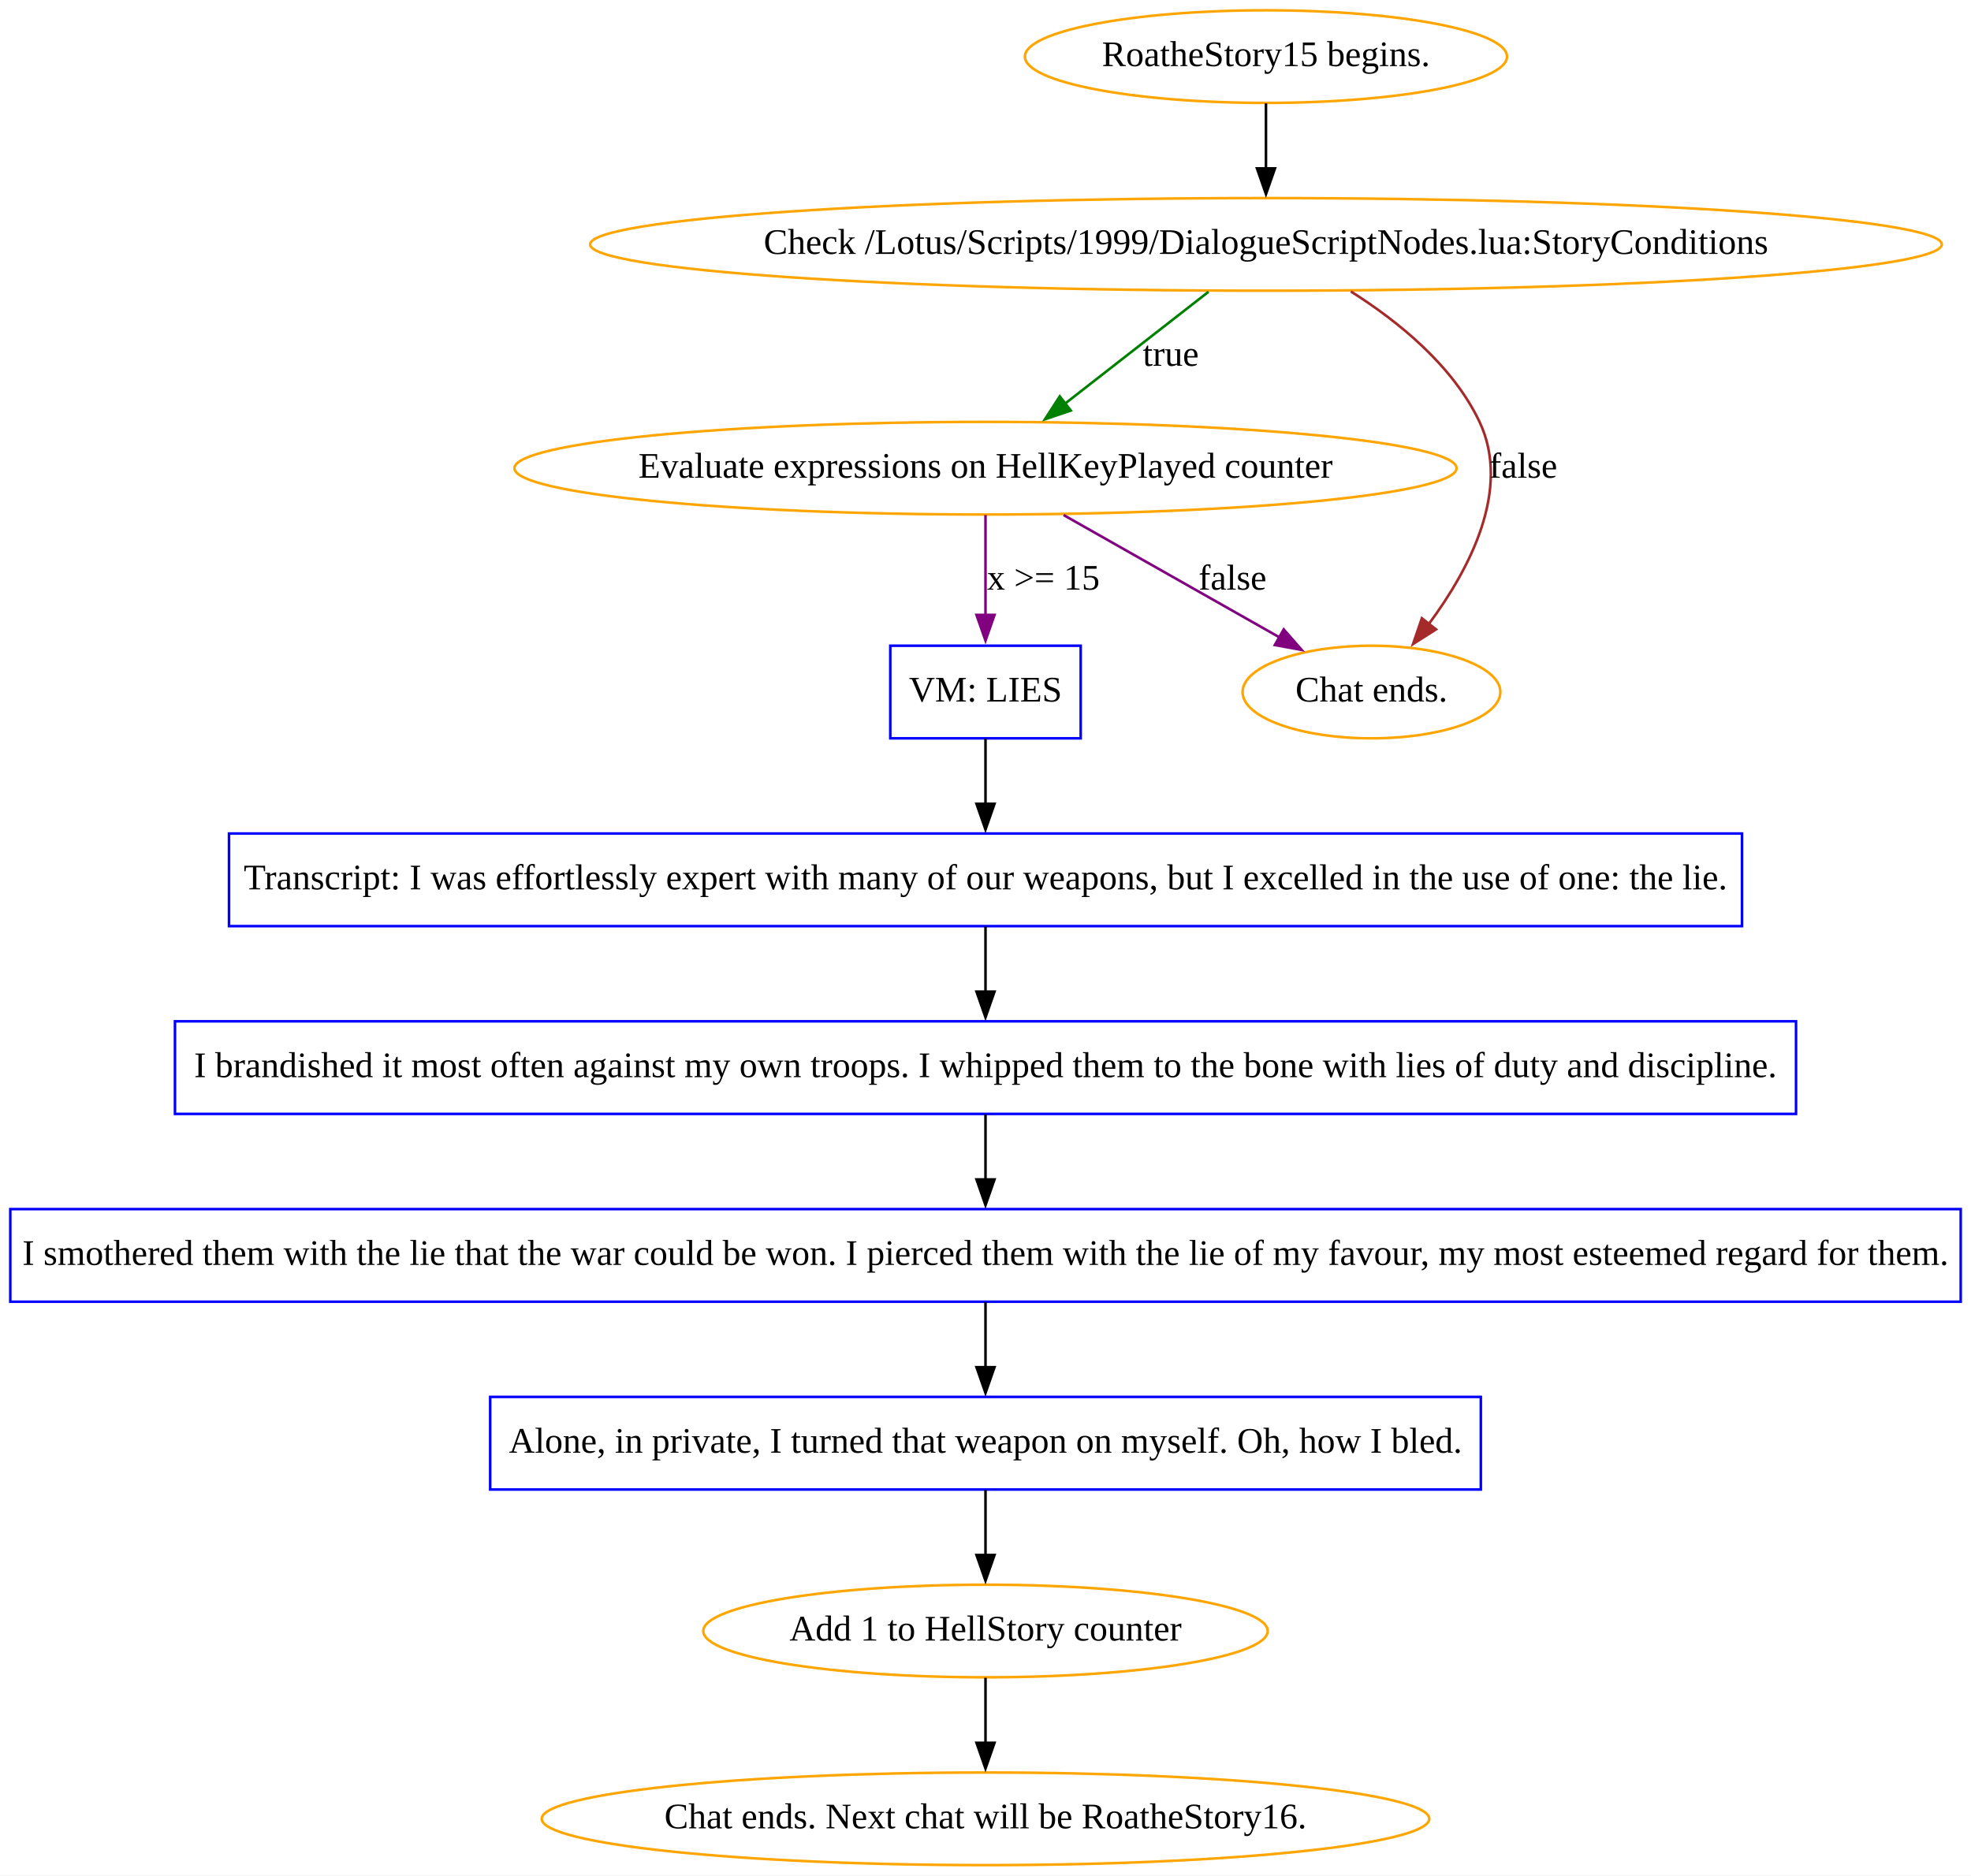
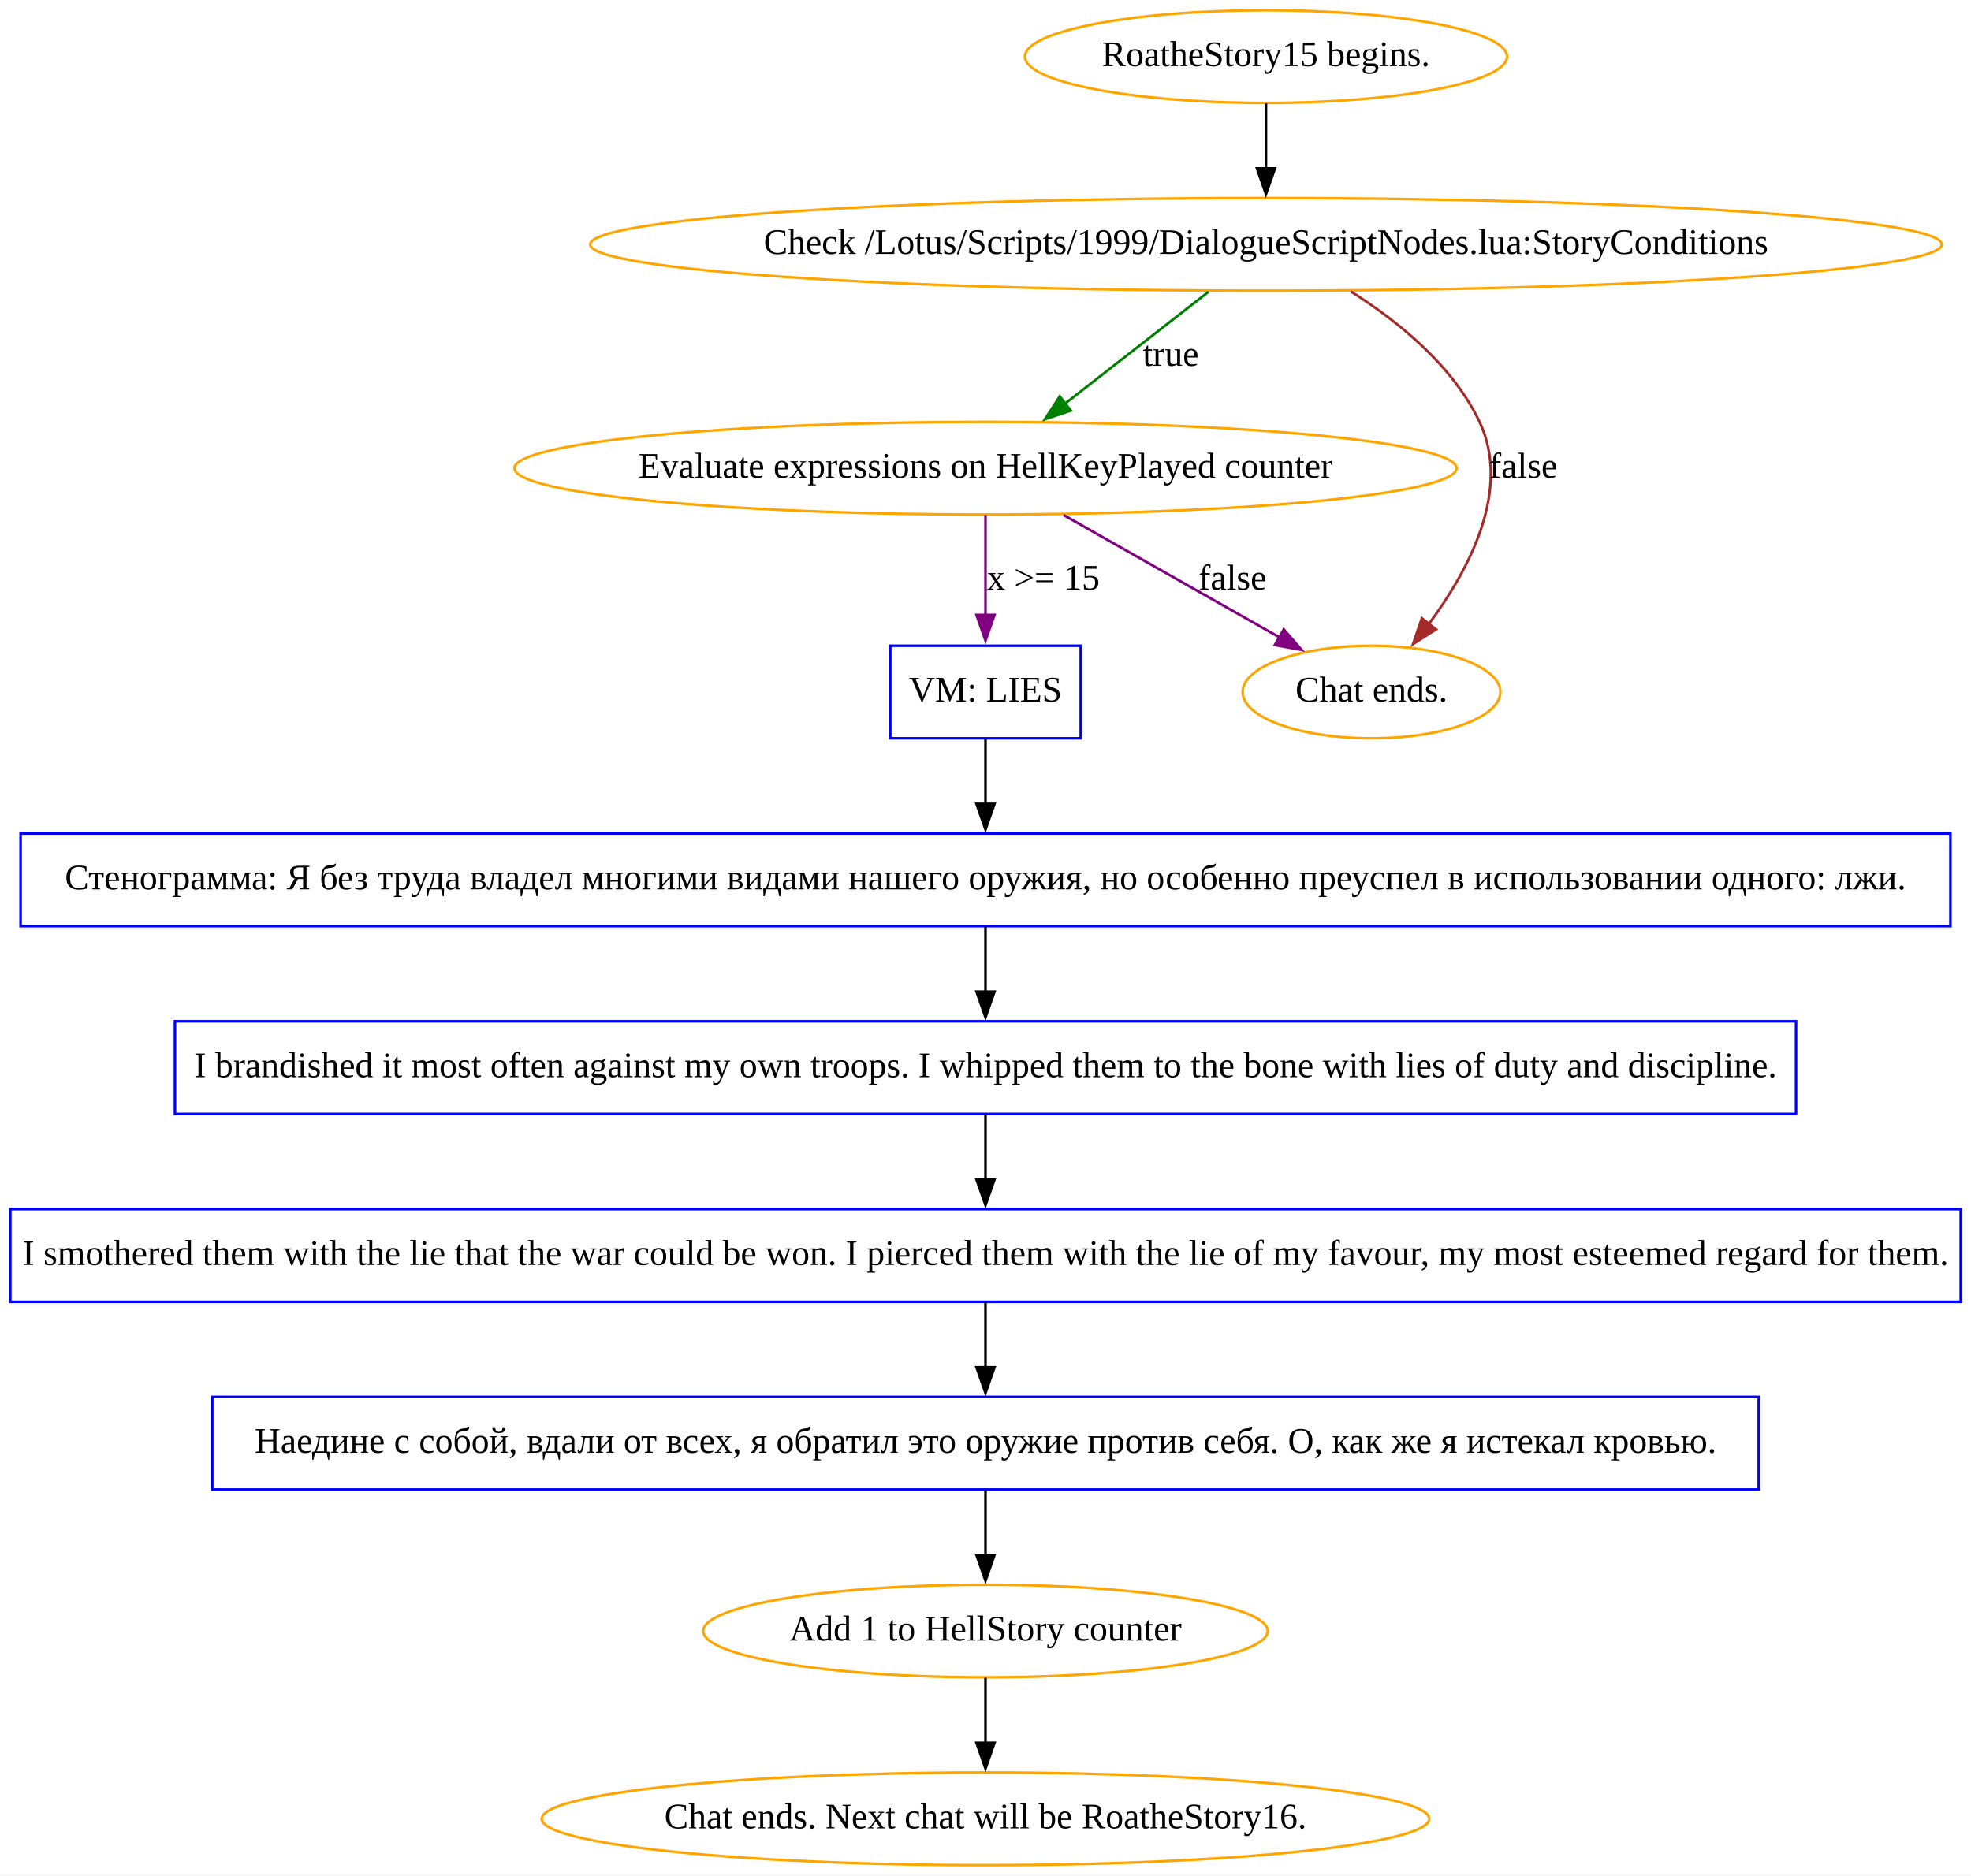
<svg xmlns="http://www.w3.org/2000/svg" width="766pt" height="729pt" viewBox="0.00 0.00 766.00 729.00">
  <g id="graph0" class="graph" transform="scale(1 1) rotate(0) translate(4 725)">
    <polygon fill="white" stroke="none" points="-4,4 -4,-725 762,-725 762,4 -4,4" />
    <g id="node1" class="node">
      <ellipse fill="none" stroke="orange" cx="488" cy="-703" rx="93.68" ry="18" />
      <text text-anchor="middle" x="488" y="-699.3" font-family="Times New Roman,serif" font-size="14.00">RoatheStory15 begins.</text>
    </g>
    <g id="node2" class="node">
      <ellipse fill="none" stroke="orange" cx="488" cy="-630" rx="262.65" ry="18" />
      <text text-anchor="middle" x="488" y="-626.3" font-family="Times New Roman,serif" font-size="14.00">Check /Lotus/Scripts/1999/DialogueScriptNodes.lua:StoryConditions</text>
    </g>
    <g id="edge1" class="edge">
      <path fill="none" stroke="black" d="M488,-684.81C488,-677.23 488,-668.1 488,-659.54" />
      <polygon fill="black" stroke="black" points="491.5,-659.54 488,-649.54 484.5,-659.54 491.5,-659.54" />
    </g>
    <g id="node3" class="node">
      <ellipse fill="none" stroke="orange" cx="379" cy="-543" rx="183.07" ry="18" />
      <text text-anchor="middle" x="379" y="-539.3" font-family="Times New Roman,serif" font-size="14.00">Evaluate expressions on HellKeyPlayed counter</text>
    </g>
    <g id="edge2" class="edge">
      <path fill="none" stroke="green" d="M465.68,-611.59C449.56,-599.02 427.58,-581.88 409.79,-568.01" />
      <polygon fill="green" stroke="green" points="412.15,-565.41 402.11,-562.02 407.85,-570.93 412.15,-565.41" />
      <text text-anchor="middle" x="451" y="-582.8" font-family="Times New Roman,serif" font-size="14.00">true</text>
    </g>
    <g id="node4" class="node">
      <ellipse fill="none" stroke="orange" cx="529" cy="-456" rx="50.09" ry="18" />
      <text text-anchor="middle" x="529" y="-452.3" font-family="Times New Roman,serif" font-size="14.00">Chat ends.</text>
    </g>
    <g id="edge3" class="edge">
      <path fill="none" stroke="brown" d="M521,-611.7C539.4,-600.08 560.64,-582.89 571,-561 583.43,-534.75 567.12,-503.78 551.34,-482.51" />
      <polygon fill="brown" stroke="brown" points="554.1,-480.35 545.16,-474.66 548.59,-484.68 554.1,-480.35" />
      <text text-anchor="middle" x="588" y="-539.3" font-family="Times New Roman,serif" font-size="14.00">false</text>
    </g>
    <g id="edge5" class="edge">
      <path fill="none" stroke="purple" d="M409.35,-524.8C433.69,-511.01 467.88,-491.63 493.49,-477.12" />
      <polygon fill="purple" stroke="purple" points="494.9,-480.35 501.87,-472.37 491.44,-474.26 494.9,-480.35" />
      <text text-anchor="middle" x="475" y="-495.8" font-family="Times New Roman,serif" font-size="14.00">false</text>
    </g>
    <g id="node5" class="node">
      <polygon fill="none" stroke="blue" points="416,-474 342,-474 342,-438 416,-438 416,-474" />
      <text text-anchor="middle" x="379" y="-452.3" font-family="Times New Roman,serif" font-size="14.00">VM: LIES</text>
    </g>
    <g id="edge4" class="edge">
      <path fill="none" stroke="purple" d="M379,-524.8C379,-513.58 379,-498.67 379,-485.69" />
      <polygon fill="purple" stroke="purple" points="382.5,-485.98 379,-475.98 375.5,-485.98 382.5,-485.98" />
      <text text-anchor="middle" x="401.5" y="-495.8" font-family="Times New Roman,serif" font-size="14.00">x &gt;= 15</text>
    </g>
    <g id="node6" class="node">
-       <polygon fill="none" stroke="blue" points="673,-401 85,-401 85,-365 673,-365 673,-401" />
-       <text text-anchor="middle" x="379" y="-379.3" font-family="Times New Roman,serif" font-size="14.00">Transcript: I was effortlessly expert with many of our weapons, but I excelled in the use of one: the lie.</text>
+       <polygon fill="none" stroke="blue" points="754,-401 4,-401 4,-365 754,-365 754,-401" />
+       <text text-anchor="middle" x="379" y="-379.3" font-family="Times New Roman,serif" font-size="14.00">Стенограмма: Я без труда владел многими видами нашего оружия, но особенно преуспел в использовании одного: лжи.</text>
    </g>
    <g id="edge6" class="edge">
      <path fill="none" stroke="black" d="M379,-437.81C379,-430.23 379,-421.1 379,-412.54" />
      <polygon fill="black" stroke="black" points="382.5,-412.54 379,-402.54 375.5,-412.54 382.5,-412.54" />
    </g>
    <g id="node7" class="node">
      <polygon fill="none" stroke="blue" points="694,-328 64,-328 64,-292 694,-292 694,-328" />
      <text text-anchor="middle" x="379" y="-306.3" font-family="Times New Roman,serif" font-size="14.00">I brandished it most often against my own troops. I whipped them to the bone with lies of duty and discipline.</text>
    </g>
    <g id="edge7" class="edge">
      <path fill="none" stroke="black" d="M379,-364.81C379,-357.23 379,-348.1 379,-339.54" />
      <polygon fill="black" stroke="black" points="382.5,-339.54 379,-329.54 375.5,-339.54 382.5,-339.54" />
    </g>
    <g id="node8" class="node">
      <polygon fill="none" stroke="blue" points="758,-255 0,-255 0,-219 758,-219 758,-255" />
      <text text-anchor="middle" x="379" y="-233.3" font-family="Times New Roman,serif" font-size="14.00">I smothered them with the lie that the war could be won. I pierced them with the lie of my favour, my most esteemed regard for them.</text>
    </g>
    <g id="edge8" class="edge">
      <path fill="none" stroke="black" d="M379,-291.81C379,-284.23 379,-275.1 379,-266.54" />
      <polygon fill="black" stroke="black" points="382.5,-266.54 379,-256.54 375.5,-266.54 382.5,-266.54" />
    </g>
    <g id="node9" class="node">
-       <polygon fill="none" stroke="blue" points="571.5,-182 186.5,-182 186.5,-146 571.5,-146 571.5,-182" />
-       <text text-anchor="middle" x="379" y="-160.3" font-family="Times New Roman,serif" font-size="14.00">Alone, in private, I turned that weapon on myself. Oh, how I bled.</text>
+       <polygon fill="none" stroke="blue" points="679.5,-182 78.5,-182 78.5,-146 679.5,-146 679.5,-182" />
+       <text text-anchor="middle" x="379" y="-160.3" font-family="Times New Roman,serif" font-size="14.00">Наедине с собой, вдали от всех, я обратил это оружие против себя. О, как же я истекал кровью.</text>
    </g>
    <g id="edge9" class="edge">
      <path fill="none" stroke="black" d="M379,-218.81C379,-211.23 379,-202.1 379,-193.54" />
      <polygon fill="black" stroke="black" points="382.5,-193.54 379,-183.54 375.5,-193.54 382.5,-193.54" />
    </g>
    <g id="node10" class="node">
      <ellipse fill="none" stroke="orange" cx="379" cy="-91" rx="109.68" ry="18" />
      <text text-anchor="middle" x="379" y="-87.3" font-family="Times New Roman,serif" font-size="14.00">Add 1 to HellStory counter</text>
    </g>
    <g id="edge10" class="edge">
      <path fill="none" stroke="black" d="M379,-145.81C379,-138.23 379,-129.1 379,-120.54" />
      <polygon fill="black" stroke="black" points="382.5,-120.54 379,-110.54 375.5,-120.54 382.5,-120.54" />
    </g>
    <g id="node11" class="node">
      <ellipse fill="none" stroke="orange" cx="379" cy="-18" rx="172.47" ry="18" />
      <text text-anchor="middle" x="379" y="-14.3" font-family="Times New Roman,serif" font-size="14.00">Chat ends. Next chat will be RoatheStory16.</text>
    </g>
    <g id="edge11" class="edge">
      <path fill="none" stroke="black" d="M379,-72.81C379,-65.23 379,-56.1 379,-47.54" />
      <polygon fill="black" stroke="black" points="382.5,-47.54 379,-37.54 375.5,-47.54 382.5,-47.54" />
    </g>
  </g>
</svg>
